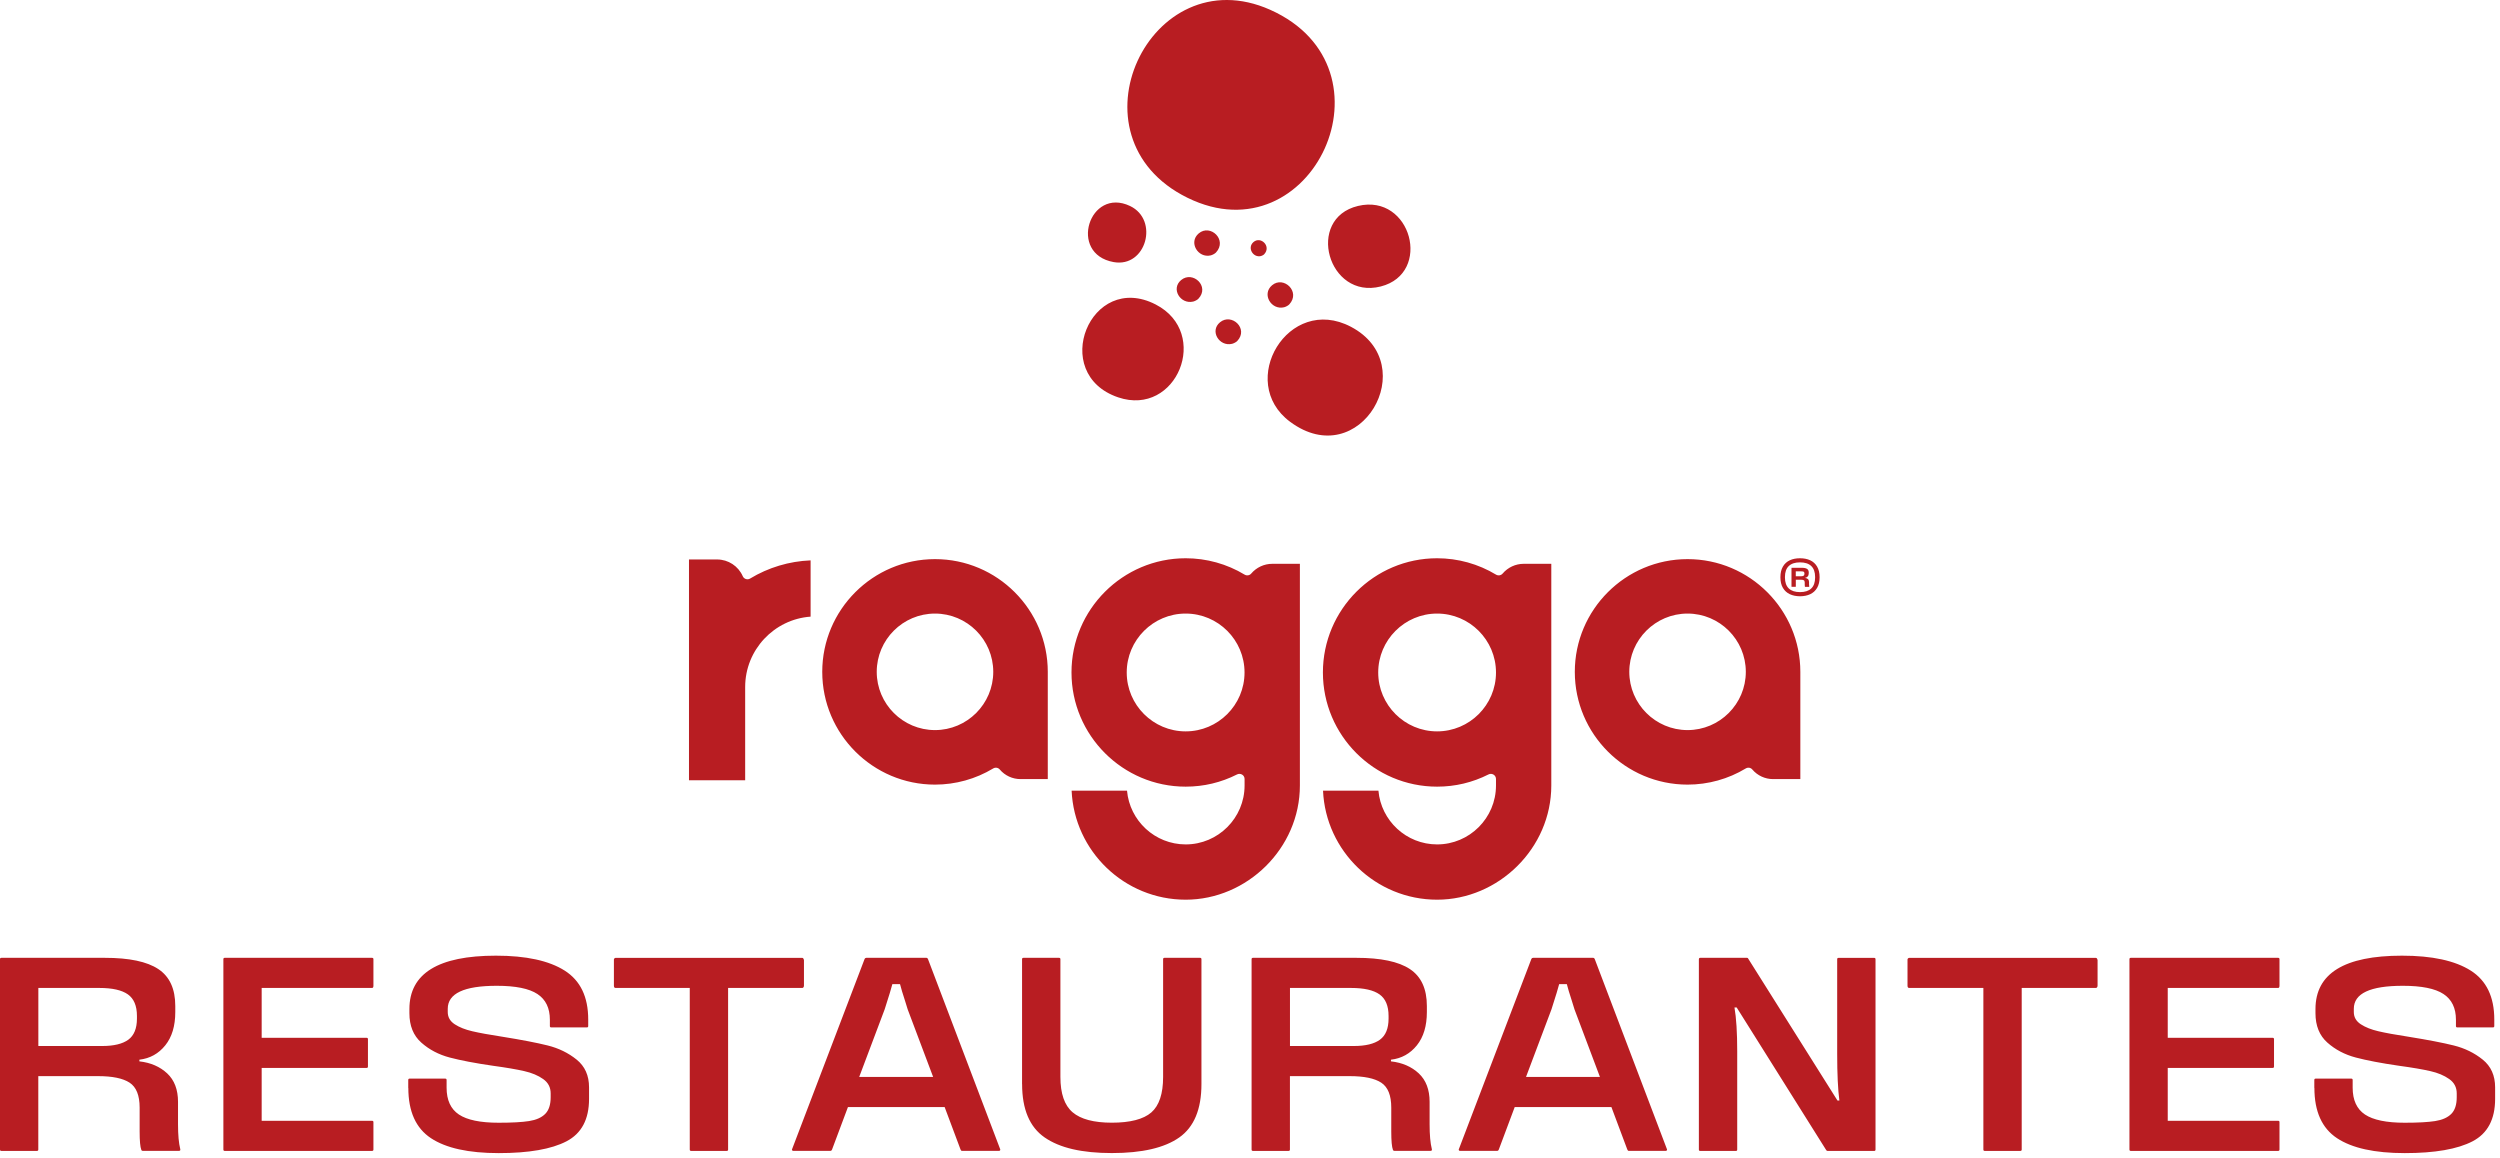
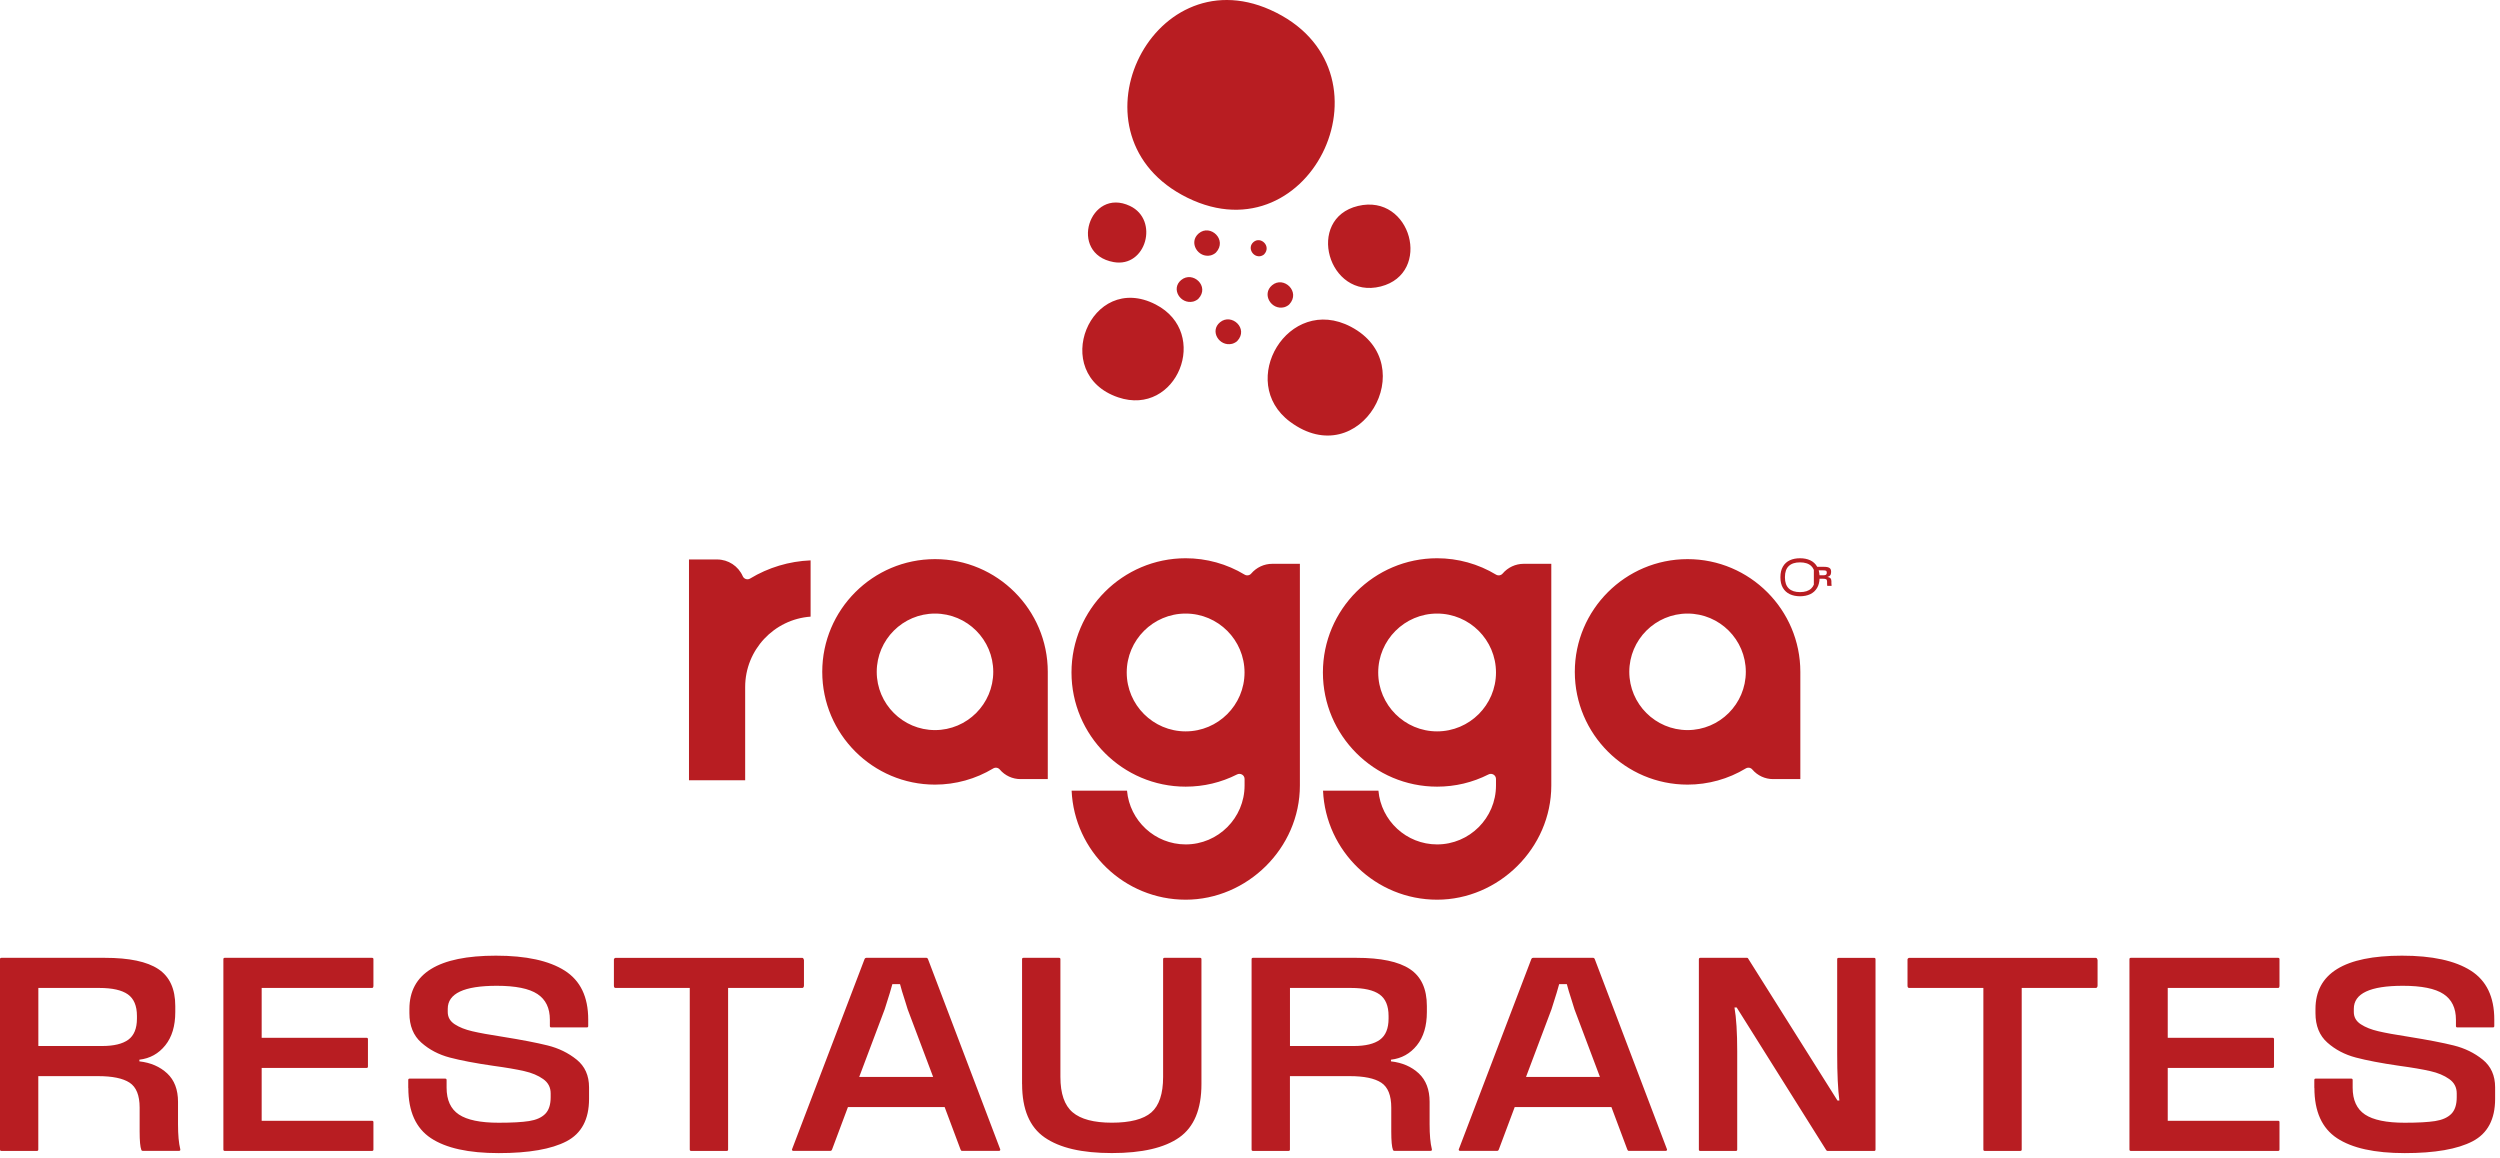
<svg xmlns="http://www.w3.org/2000/svg" width="419" height="194" viewBox="0 0 419 194" fill="none">
-   <path d="M83.117 160.17C88.166 160.17 92.006 161.005 94.642 162.674C97.27 164.343 98.585 167.069 98.585 170.866V171.966C98.585 172.119 98.508 172.195 98.356 172.195H92.389C92.236 172.195 92.159 172.119 92.159 171.966V170.908C92.159 168.947 91.463 167.515 90.072 166.597C88.681 165.679 86.407 165.219 83.257 165.219C77.776 165.219 75.043 166.506 75.043 169.072V169.621C75.043 170.476 75.432 171.158 76.211 171.666C76.99 172.174 77.971 172.564 79.147 172.835C80.322 173.113 81.998 173.419 84.175 173.753C87.416 174.275 89.961 174.762 91.797 175.221C93.633 175.68 95.247 176.465 96.638 177.585C98.028 178.705 98.725 180.255 98.725 182.244V184.171C98.725 187.6 97.465 189.972 94.94 191.286C92.416 192.6 88.632 193.261 83.583 193.261C78.534 193.261 74.751 192.427 72.227 190.758C69.702 189.089 68.436 186.285 68.436 182.335H68.422V181.007C68.422 180.854 68.498 180.777 68.651 180.777H74.618C74.771 180.777 74.849 180.854 74.849 181.007V182.293C74.849 184.372 75.537 185.875 76.914 186.793C78.291 187.711 80.509 188.17 83.569 188.17C85.774 188.17 87.471 188.079 88.667 187.892C89.863 187.704 90.761 187.307 91.373 186.695C91.985 186.083 92.291 185.151 92.291 183.893V183.253C92.291 182.245 91.874 181.438 91.032 180.847C90.191 180.249 89.133 179.804 87.867 179.519C86.594 179.226 84.849 178.927 82.609 178.621C79.64 178.19 77.234 177.731 75.384 177.244C73.534 176.757 71.941 175.923 70.612 174.74C69.284 173.565 68.616 171.917 68.616 169.81V169.121C68.616 163.154 73.45 160.17 83.117 160.17ZM402.574 160.17C407.623 160.17 411.463 161.005 414.099 162.674C416.727 164.343 418.042 167.069 418.042 170.866V171.966C418.042 172.119 417.965 172.195 417.812 172.195H411.846C411.693 172.195 411.616 172.119 411.616 171.966V170.908C411.616 168.947 410.92 167.515 409.529 166.597C408.138 165.679 405.864 165.219 402.714 165.219C397.233 165.219 394.5 166.506 394.5 169.072V169.621C394.5 170.476 394.889 171.158 395.668 171.666C396.447 172.174 397.428 172.564 398.604 172.835C399.779 173.113 401.455 173.419 403.632 173.753C406.873 174.275 409.418 174.762 411.254 175.221C413.09 175.68 414.704 176.465 416.095 177.585C417.486 178.705 418.182 180.255 418.182 182.244V184.171C418.182 187.6 416.922 189.972 414.397 191.286C411.873 192.6 408.089 193.261 403.04 193.261C397.991 193.261 394.208 192.427 391.684 190.758C389.159 189.089 387.893 186.285 387.893 182.335H387.879V181.007C387.879 180.854 387.955 180.777 388.108 180.777H394.075C394.228 180.777 394.306 180.854 394.306 181.007V182.293C394.306 184.372 394.994 185.875 396.371 186.793C397.748 187.711 399.966 188.17 403.026 188.17C405.231 188.17 406.928 188.079 408.124 187.892C409.32 187.704 410.218 187.307 410.83 186.695C411.442 186.083 411.748 185.151 411.748 183.893V183.253C411.748 182.245 411.331 181.438 410.489 180.847C409.648 180.249 408.59 179.804 407.324 179.519C406.052 179.226 404.306 178.927 402.066 178.621C399.097 178.19 396.691 177.731 394.841 177.244C392.991 176.757 391.398 175.923 390.069 174.74C388.741 173.565 388.073 171.917 388.073 169.81V169.121C388.073 163.154 392.907 160.17 402.574 160.17ZM177.493 160.532C177.646 160.532 177.724 160.609 177.724 160.762V180.499C177.724 183.281 178.404 185.257 179.768 186.418C181.131 187.579 183.329 188.163 186.354 188.163C189.38 188.163 191.647 187.593 192.961 186.445C194.275 185.298 194.937 183.316 194.937 180.499V160.762C194.937 160.609 195.013 160.532 195.166 160.532H201.133C201.286 160.532 201.362 160.609 201.362 160.762V181.688C201.362 185.91 200.124 188.894 197.642 190.64C195.159 192.385 191.396 193.254 186.354 193.254C181.312 193.254 177.612 192.385 175.087 190.64C172.562 188.894 171.304 185.91 171.304 181.688H171.297V160.762C171.297 160.609 171.373 160.532 171.526 160.532H177.493ZM292.819 160.532C292.91 160.532 292.972 160.581 293 160.671L307.96 184.449H308.279C308.036 182.585 307.911 179.984 307.911 176.646V160.769C307.911 160.616 307.988 160.539 308.141 160.539H314.107C314.26 160.539 314.337 160.616 314.337 160.769V192.67C314.337 192.823 314.26 192.899 314.107 192.899H306.305C306.214 192.899 306.138 192.851 306.075 192.761L291.066 168.85H290.697C291.003 170.595 291.157 173.044 291.157 176.194V192.67C291.157 192.823 291.08 192.899 290.927 192.899H284.96C284.807 192.899 284.73 192.823 284.73 192.67V160.769L284.737 160.762C284.737 160.609 284.814 160.532 284.967 160.532H292.819ZM17.582 160.532C21.651 160.532 24.635 161.157 26.533 162.416C28.432 163.675 29.377 165.734 29.377 168.613V169.622C29.377 171.945 28.821 173.808 27.701 175.199C26.581 176.59 25.142 177.397 23.361 177.605V177.884C25.26 178.099 26.811 178.775 28.021 179.901C29.231 181.035 29.836 182.627 29.836 184.672V188.435C29.836 190.208 29.962 191.585 30.205 192.565C30.268 192.781 30.191 192.886 29.976 192.886H23.959C23.806 192.886 23.716 192.823 23.682 192.705C23.501 192.246 23.403 191.224 23.403 189.631V185.639C23.403 183.587 22.846 182.196 21.727 181.459C20.607 180.722 18.841 180.36 16.428 180.36H6.419V192.663C6.419 192.816 6.342 192.893 6.189 192.893H0.229C0.076 192.893 0 192.816 0 192.663V160.762C0 160.609 0.076 160.532 0.229 160.532H17.582ZM62.356 160.532C62.51 160.532 62.586 160.609 62.586 160.762V165.212C62.586 165.455 62.51 165.581 62.356 165.581H43.856V173.934H61.438C61.591 173.934 61.668 174.01 61.668 174.163V178.754C61.668 178.907 61.591 178.983 61.438 178.983H43.856V187.844H62.356C62.51 187.844 62.586 187.92 62.586 188.073V192.663C62.586 192.816 62.51 192.893 62.356 192.893H37.667C37.514 192.893 37.438 192.816 37.438 192.663V160.762C37.438 160.609 37.514 160.532 37.667 160.532H62.356ZM134.466 160.539C134.591 160.539 134.682 160.664 134.744 160.907V165.219L134.737 165.212C134.737 165.337 134.709 165.428 134.646 165.49C134.584 165.553 134.521 165.581 134.466 165.581H122.03V192.663C122.03 192.816 121.954 192.893 121.801 192.893H115.834C115.681 192.893 115.605 192.816 115.604 192.663V165.581H103.169C102.988 165.581 102.891 165.455 102.891 165.212V160.81C102.891 160.747 102.919 160.684 102.981 160.629C103.044 160.566 103.107 160.539 103.162 160.539H134.466ZM227.348 160.532C231.416 160.532 234.4 161.157 236.299 162.416C238.197 163.675 239.143 165.734 239.143 168.613V169.622C239.143 171.945 238.586 173.808 237.467 175.199C236.347 176.59 234.907 177.397 233.127 177.605V177.884C235.026 178.099 236.577 178.775 237.787 179.901C238.997 181.035 239.602 182.627 239.602 184.672V188.435C239.602 190.208 239.727 191.585 239.971 192.565C240.033 192.781 239.957 192.886 239.741 192.886H233.732C233.58 192.886 233.489 192.823 233.454 192.705C233.273 192.246 233.176 191.224 233.176 189.631V185.639C233.176 183.587 232.619 182.196 231.5 181.459C230.38 180.722 228.613 180.36 226.2 180.36H216.192V192.663C216.192 192.816 216.115 192.893 215.962 192.893H209.995C209.842 192.893 209.766 192.816 209.766 192.663V160.762C209.766 160.609 209.842 160.532 209.995 160.532H227.348ZM351.274 160.539C351.4 160.539 351.49 160.664 351.553 160.907V165.219L351.546 165.212C351.546 165.337 351.518 165.428 351.455 165.49C351.393 165.553 351.33 165.581 351.274 165.581H338.839V192.663C338.839 192.816 338.762 192.893 338.609 192.893H332.643C332.49 192.893 332.413 192.816 332.413 192.663V165.581H319.978C319.797 165.581 319.699 165.455 319.699 165.212V160.81C319.699 160.747 319.728 160.684 319.79 160.629C319.853 160.566 319.915 160.539 319.971 160.539H351.274ZM381.813 160.532C381.966 160.532 382.043 160.609 382.043 160.762V165.212C382.043 165.455 381.966 165.581 381.813 165.581H363.313V173.934H380.896C381.048 173.934 381.125 174.01 381.125 174.163V178.754C381.125 178.907 381.048 178.983 380.896 178.983H363.313V187.844H381.813C381.966 187.844 382.043 187.92 382.043 188.073V192.663C382.043 192.816 381.966 192.893 381.813 192.893H357.124C356.971 192.893 356.895 192.816 356.895 192.663V160.762C356.895 160.609 356.971 160.532 357.124 160.532H381.813ZM155.289 160.532C155.379 160.532 155.456 160.595 155.519 160.713L167.634 192.614C167.662 192.677 167.655 192.739 167.613 192.795C167.565 192.857 167.516 192.886 167.453 192.886H161.215C161.124 192.886 161.048 192.809 160.985 192.656L158.321 185.541H142.116L139.453 192.656C139.391 192.809 139.3 192.886 139.175 192.886H132.929C132.866 192.886 132.811 192.857 132.77 192.795C132.721 192.732 132.713 192.67 132.748 192.614L144.912 160.713C144.975 160.588 145.065 160.532 145.19 160.532H155.289ZM267.039 160.532C267.129 160.532 267.206 160.595 267.269 160.713L279.384 192.614C279.412 192.677 279.405 192.739 279.363 192.795C279.315 192.857 279.266 192.886 279.203 192.886H272.965C272.874 192.886 272.798 192.809 272.735 192.656L270.071 185.541H253.866L251.203 192.656C251.141 192.809 251.05 192.886 250.925 192.886H244.679C244.616 192.886 244.561 192.857 244.52 192.795C244.471 192.732 244.463 192.67 244.498 192.614L256.662 160.713C256.725 160.588 256.815 160.532 256.94 160.532H267.039ZM149.559 164.941C149.433 165.463 149.009 166.868 148.271 169.163L144.001 180.499H156.395L152.125 169.163L151.714 167.834C151.283 166.52 150.998 165.553 150.845 164.941H149.559ZM261.315 164.941C261.19 165.463 260.765 166.868 260.028 169.163L255.758 180.499H268.151L263.882 169.163L263.471 167.834C263.04 166.52 262.755 165.553 262.602 164.941H261.315ZM6.427 175.311H17.123C19.084 175.311 20.545 174.956 21.505 174.254C22.465 173.551 22.951 172.369 22.951 170.721V170.262C22.951 168.579 22.443 167.376 21.435 166.659C20.426 165.943 18.834 165.581 16.664 165.581H6.427V175.311ZM216.199 175.311H226.896C228.857 175.311 230.318 174.956 231.277 174.254C232.237 173.551 232.724 172.369 232.724 170.721V170.262C232.724 168.579 232.215 167.376 231.207 166.659C230.199 165.943 228.606 165.581 226.437 165.581H216.199V175.311ZM198.722 93.564C202.213 93.564 205.635 94.516 208.604 96.311C208.966 96.526 209.432 96.45 209.703 96.13C210.586 95.094 211.873 94.495 213.229 94.495H217.861V131.648C217.861 142.199 208.987 150.788 198.722 150.788C188.456 150.788 180.055 142.665 179.603 132.511H188.888C189.326 137.553 193.568 141.524 198.722 141.524C204.16 141.524 208.591 137.094 208.591 131.648V130.557C208.591 130.258 208.438 129.979 208.181 129.826C207.923 129.673 207.603 129.659 207.339 129.791C204.647 131.154 201.74 131.843 198.715 131.843C188.171 131.843 179.582 123.254 179.582 112.703C179.582 102.153 188.171 93.564 198.722 93.564ZM240.858 93.564C244.35 93.564 247.765 94.516 250.741 96.311C251.103 96.526 251.569 96.45 251.84 96.13C252.723 95.094 254.01 94.495 255.366 94.495H259.998V131.648C259.998 142.199 251.124 150.788 240.858 150.788C230.593 150.788 222.191 142.665 221.739 132.511H231.024C231.463 137.553 235.705 141.524 240.858 141.524C246.297 141.524 250.727 137.094 250.728 131.648V130.557C250.728 130.258 250.575 129.979 250.317 129.826C250.067 129.673 249.747 129.659 249.482 129.791C246.784 131.154 243.884 131.843 240.858 131.843C230.308 131.843 221.719 123.254 221.719 112.703C221.719 102.153 230.308 93.564 240.858 93.564ZM156.712 93.71C167.13 93.71 175.608 102.187 175.608 112.605V130.577H171.039C169.697 130.577 168.431 129.993 167.562 128.971C167.29 128.644 166.825 128.575 166.463 128.79C163.521 130.564 160.148 131.502 156.705 131.502C146.287 131.502 137.809 123.024 137.809 112.605C137.809 102.187 146.287 93.71 156.705 93.71H156.712ZM282.841 93.71C293.259 93.71 301.737 102.187 301.737 112.605V130.577H297.168C295.826 130.577 294.56 129.993 293.69 128.971C293.419 128.644 292.953 128.575 292.592 128.79C289.657 130.564 286.284 131.502 282.834 131.502C272.416 131.502 263.938 123.024 263.938 112.605C263.938 102.187 272.416 93.71 282.834 93.71H282.841ZM120.181 93.766C122.045 93.766 123.735 94.864 124.486 96.575C124.584 96.805 124.778 96.971 125.015 97.048C125.251 97.124 125.508 97.09 125.717 96.965C128.784 95.108 132.269 94.064 135.857 93.918V103.349C129.737 103.787 124.89 108.913 124.89 115.145V130.771H115.473V93.766H120.181ZM198.715 102.834C193.269 102.834 188.839 107.271 188.839 112.71C188.839 118.149 193.276 122.579 198.715 122.579C204.154 122.579 208.584 118.156 208.584 112.71C208.584 107.264 204.16 102.834 198.715 102.834ZM240.858 102.834C235.42 102.834 230.989 107.271 230.989 112.71C230.989 118.149 235.42 122.579 240.858 122.579C246.297 122.579 250.728 118.156 250.728 112.71C250.727 107.264 246.297 102.834 240.858 102.834ZM156.705 102.834C151.322 102.834 146.941 107.216 146.94 112.599C146.94 117.982 151.322 122.363 156.705 122.363C162.088 122.363 166.47 117.982 166.47 112.599C166.47 107.216 162.088 102.834 156.705 102.834ZM282.834 102.834C277.451 102.834 273.069 107.216 273.069 112.599C273.069 117.982 277.451 122.363 282.834 122.363C288.217 122.363 292.599 117.982 292.599 112.599C292.599 107.216 288.217 102.834 282.834 102.834ZM301.681 93.564C302.327 93.564 302.898 93.675 303.392 93.904C303.885 94.134 304.269 94.488 304.547 94.961C304.825 95.434 304.964 96.025 304.964 96.728V96.769C304.964 97.472 304.825 98.056 304.547 98.529C304.269 99.002 303.885 99.356 303.392 99.586C302.905 99.815 302.327 99.935 301.681 99.935C301.034 99.934 300.464 99.815 299.971 99.586C299.477 99.35 299.094 99.002 298.815 98.529C298.537 98.056 298.398 97.472 298.398 96.769V96.728C298.398 96.025 298.537 95.434 298.815 94.961C299.094 94.481 299.477 94.134 299.971 93.904C300.457 93.675 301.034 93.564 301.681 93.564ZM301.681 94.252C300.86 94.252 300.235 94.454 299.804 94.864C299.373 95.268 299.156 95.886 299.156 96.714V96.776C299.156 97.597 299.373 98.217 299.804 98.627C300.235 99.037 300.854 99.238 301.681 99.238C302.508 99.238 303.134 99.037 303.565 98.627C303.997 98.224 304.213 97.604 304.213 96.776V96.714C304.213 95.893 303.997 95.275 303.565 94.864C303.134 94.454 302.501 94.252 301.681 94.252ZM301.985 95.163C302.389 95.163 302.681 95.225 302.869 95.351C303.057 95.469 303.147 95.678 303.147 95.963V96.061C303.147 96.29 303.092 96.471 302.98 96.603C302.869 96.735 302.723 96.818 302.556 96.839V96.867C302.743 96.888 302.896 96.95 303.015 97.061C303.133 97.173 303.189 97.334 303.196 97.535V97.917C303.196 98.091 303.21 98.23 303.23 98.32C303.23 98.34 303.206 98.354 303.203 98.356H302.528C302.501 98.356 302.5 98.349 302.5 98.335C302.5 98.286 302.486 98.23 302.486 98.175C302.472 98.119 302.473 98.035 302.473 98.035V97.639C302.473 97.437 302.417 97.306 302.312 97.25C302.208 97.187 302.027 97.159 301.784 97.159H300.978V98.32C300.978 98.341 300.956 98.349 300.956 98.349H300.281C300.254 98.348 300.254 98.32 300.254 98.32V95.19C300.254 95.165 300.278 95.163 300.281 95.163H301.985ZM300.971 96.582H301.847C302.048 96.582 302.195 96.547 302.285 96.491C302.375 96.429 302.424 96.325 302.424 96.165V96.123C302.424 95.963 302.375 95.858 302.285 95.816C302.195 95.775 302.034 95.754 301.805 95.754H300.971V96.582ZM216.224 70.694C207.19 63.993 215.919 49.25 226.415 54.769C238.483 61.115 227.951 79.395 216.224 70.694ZM187.408 66.597C175.779 62.656 182.74 45.391 193.695 51.033C202.974 55.818 197.217 69.92 187.408 66.597ZM204.472 54.017C206.419 52.406 209.326 55.087 207.357 57.158C207.174 57.352 206.756 57.56 206.492 57.625C204.349 58.135 202.703 55.476 204.472 54.017ZM213.195 47.812C215.142 46.17 218.047 48.908 216.078 51.022C215.895 51.22 215.476 51.432 215.213 51.498C213.069 52.018 211.424 49.303 213.195 47.812ZM197.963 46.934C199.91 45.323 202.814 48.003 200.846 50.074C200.663 50.268 200.248 50.477 199.984 50.542C197.84 51.053 196.192 48.394 197.963 46.934ZM227.596 34.518C236.538 32.376 240.096 45.813 231.407 48.014C222.574 50.251 218.77 36.638 227.596 34.518ZM186.648 43.926C178.972 42.549 182.589 31.285 189.391 34.523C194.297 36.855 192.104 44.904 186.648 43.926ZM210.085 40.568C211.298 39.523 213.109 41.264 211.884 42.607C211.77 42.733 211.508 42.87 211.344 42.912C210.008 43.242 208.983 41.516 210.085 40.568ZM200.91 39.116C202.857 37.472 205.763 40.208 203.796 42.322C203.613 42.52 203.195 42.734 202.932 42.8C200.787 43.321 199.14 40.607 200.91 39.116ZM199.026 33.149C178.342 22.98 192.764 -7.331 212.88 1.639C234.812 11.426 219.916 43.415 199.026 33.149Z" fill="#B81D22" />
+   <path d="M83.117 160.17C88.166 160.17 92.006 161.005 94.642 162.674C97.27 164.343 98.585 167.069 98.585 170.866V171.966C98.585 172.118 98.508 172.195 98.356 172.195H92.389C92.236 172.195 92.159 172.118 92.159 171.966V170.908C92.159 168.947 91.463 167.515 90.072 166.597C88.681 165.679 86.407 165.219 83.257 165.219C77.776 165.219 75.043 166.506 75.043 169.072V169.621C75.043 170.476 75.432 171.158 76.211 171.666C76.99 172.174 77.971 172.564 79.147 172.835C80.322 173.113 81.998 173.419 84.175 173.753C87.416 174.274 89.961 174.762 91.797 175.221C93.633 175.68 95.247 176.465 96.638 177.585C98.028 178.705 98.725 180.255 98.725 182.244V184.171C98.725 187.6 97.465 189.972 94.94 191.286C92.416 192.6 88.632 193.261 83.583 193.261C78.534 193.261 74.751 192.427 72.227 190.758C69.702 189.089 68.436 186.285 68.436 182.335H68.422V181.007C68.422 180.854 68.498 180.777 68.651 180.777H74.618C74.771 180.777 74.849 180.854 74.849 181.007V182.293C74.849 184.372 75.537 185.875 76.914 186.793C78.291 187.711 80.509 188.17 83.569 188.17C85.774 188.17 87.471 188.079 88.667 187.892C89.863 187.704 90.761 187.307 91.373 186.695C91.985 186.083 92.291 185.151 92.291 183.893V183.253C92.291 182.245 91.874 181.438 91.032 180.847C90.191 180.249 89.133 179.804 87.867 179.519C86.594 179.226 84.849 178.927 82.609 178.621C79.64 178.19 77.234 177.731 75.384 177.244C73.534 176.757 71.941 175.923 70.612 174.74C69.284 173.565 68.616 171.917 68.616 169.81V169.121C68.616 163.154 73.45 160.17 83.117 160.17ZM402.574 160.17C407.623 160.17 411.463 161.005 414.099 162.674C416.727 164.343 418.042 167.069 418.042 170.866V171.966C418.042 172.118 417.965 172.195 417.812 172.195H411.846C411.693 172.195 411.616 172.118 411.616 171.966V170.908C411.616 168.947 410.92 167.515 409.529 166.597C408.138 165.679 405.864 165.219 402.714 165.219C397.233 165.219 394.5 166.506 394.5 169.072V169.621C394.5 170.476 394.889 171.158 395.668 171.666C396.447 172.174 397.428 172.564 398.604 172.835C399.779 173.113 401.455 173.419 403.632 173.753C406.873 174.274 409.418 174.762 411.254 175.221C413.09 175.68 414.704 176.465 416.095 177.585C417.486 178.705 418.182 180.255 418.182 182.244V184.171C418.182 187.6 416.922 189.972 414.397 191.286C411.873 192.6 408.089 193.261 403.04 193.261C397.991 193.261 394.208 192.427 391.684 190.758C389.159 189.089 387.893 186.285 387.893 182.335H387.879V181.007C387.879 180.854 387.955 180.777 388.108 180.777H394.075C394.228 180.777 394.306 180.854 394.306 181.007V182.293C394.306 184.372 394.994 185.875 396.371 186.793C397.748 187.711 399.966 188.17 403.026 188.17C405.231 188.17 406.928 188.079 408.124 187.892C409.32 187.704 410.218 187.307 410.83 186.695C411.442 186.083 411.748 185.151 411.748 183.893V183.253C411.748 182.245 411.331 181.438 410.489 180.847C409.648 180.249 408.59 179.804 407.324 179.519C406.052 179.226 404.306 178.927 402.066 178.621C399.097 178.19 396.691 177.731 394.841 177.244C392.991 176.757 391.398 175.923 390.069 174.74C388.741 173.565 388.073 171.917 388.073 169.81V169.121C388.073 163.154 392.907 160.17 402.574 160.17ZM177.493 160.532C177.646 160.532 177.724 160.609 177.724 160.762V180.499C177.724 183.281 178.404 185.256 179.768 186.418C181.131 187.579 183.329 188.163 186.354 188.163C189.38 188.163 191.647 187.593 192.961 186.445C194.275 185.298 194.937 183.316 194.937 180.499V160.762C194.937 160.609 195.013 160.532 195.166 160.532H201.133C201.286 160.532 201.362 160.609 201.362 160.762V181.688C201.362 185.91 200.124 188.894 197.642 190.64C195.159 192.385 191.396 193.254 186.354 193.254C181.312 193.254 177.612 192.385 175.087 190.64C172.562 188.894 171.304 185.91 171.304 181.688H171.297V160.762C171.297 160.609 171.373 160.532 171.526 160.532H177.493ZM292.819 160.532C292.91 160.532 292.972 160.581 293 160.671L307.96 184.449H308.279C308.036 182.585 307.911 179.984 307.911 176.646V160.769C307.911 160.616 307.988 160.539 308.141 160.539H314.107C314.26 160.539 314.337 160.616 314.337 160.769V192.67C314.337 192.823 314.26 192.899 314.107 192.899H306.305C306.214 192.899 306.138 192.851 306.075 192.761L291.066 168.85H290.697C291.003 170.595 291.157 173.044 291.157 176.194V192.67C291.157 192.823 291.08 192.899 290.927 192.899H284.96C284.807 192.899 284.73 192.823 284.73 192.67V160.769L284.737 160.762C284.737 160.609 284.814 160.532 284.967 160.532H292.819ZM17.582 160.532C21.651 160.532 24.635 161.157 26.533 162.416C28.432 163.675 29.377 165.734 29.377 168.613V169.622C29.377 171.945 28.821 173.808 27.701 175.199C26.581 176.59 25.142 177.397 23.361 177.605V177.884C25.26 178.099 26.811 178.775 28.021 179.901C29.231 181.035 29.836 182.627 29.836 184.672V188.435C29.836 190.208 29.962 191.585 30.205 192.565C30.268 192.781 30.191 192.886 29.976 192.886H23.959C23.806 192.886 23.716 192.823 23.682 192.705C23.501 192.246 23.403 191.223 23.403 189.631V185.639C23.403 183.587 22.846 182.196 21.727 181.459C20.607 180.722 18.841 180.36 16.428 180.36H6.419V192.663C6.419 192.816 6.342 192.893 6.189 192.893H0.229C0.076 192.893 0 192.816 0 192.663V160.762C0 160.609 0.076 160.532 0.229 160.532H17.582ZM62.356 160.532C62.51 160.532 62.586 160.609 62.586 160.762V165.212C62.586 165.455 62.51 165.581 62.356 165.581H43.856V173.934H61.438C61.591 173.934 61.668 174.01 61.668 174.163V178.754C61.668 178.907 61.591 178.983 61.438 178.983H43.856V187.844H62.356C62.51 187.844 62.586 187.92 62.586 188.073V192.663C62.586 192.816 62.51 192.893 62.356 192.893H37.667C37.514 192.893 37.438 192.816 37.438 192.663V160.762C37.438 160.609 37.514 160.532 37.667 160.532H62.356ZM134.466 160.539C134.591 160.539 134.682 160.664 134.744 160.907V165.219L134.737 165.212C134.737 165.337 134.709 165.428 134.646 165.49C134.584 165.553 134.521 165.581 134.466 165.581H122.03V192.663C122.03 192.816 121.954 192.893 121.801 192.893H115.834C115.681 192.893 115.605 192.816 115.604 192.663V165.581H103.169C102.988 165.581 102.891 165.455 102.891 165.212V160.81C102.891 160.747 102.919 160.684 102.981 160.629C103.044 160.566 103.107 160.539 103.162 160.539H134.466ZM227.348 160.532C231.416 160.532 234.4 161.157 236.299 162.416C238.197 163.675 239.143 165.734 239.143 168.613V169.622C239.143 171.945 238.586 173.808 237.467 175.199C236.347 176.59 234.907 177.397 233.127 177.605V177.884C235.026 178.099 236.577 178.775 237.787 179.901C238.997 181.035 239.602 182.627 239.602 184.672V188.435C239.602 190.208 239.727 191.585 239.971 192.565C240.033 192.781 239.957 192.886 239.741 192.886H233.732C233.58 192.886 233.489 192.823 233.454 192.705C233.273 192.246 233.176 191.223 233.176 189.631V185.639C233.176 183.587 232.619 182.196 231.5 181.459C230.38 180.722 228.613 180.36 226.2 180.36H216.192V192.663C216.192 192.816 216.115 192.893 215.962 192.893H209.995C209.842 192.893 209.766 192.816 209.766 192.663V160.762C209.766 160.609 209.842 160.532 209.995 160.532H227.348ZM351.274 160.539C351.4 160.539 351.49 160.664 351.553 160.907V165.219L351.546 165.212C351.546 165.337 351.518 165.428 351.455 165.49C351.393 165.553 351.33 165.581 351.274 165.581H338.839V192.663C338.839 192.816 338.762 192.893 338.609 192.893H332.643C332.49 192.893 332.413 192.816 332.413 192.663V165.581H319.978C319.797 165.581 319.699 165.455 319.699 165.212V160.81C319.699 160.747 319.728 160.684 319.79 160.629C319.853 160.566 319.915 160.539 319.971 160.539H351.274ZM381.813 160.532C381.966 160.532 382.043 160.609 382.043 160.762V165.212C382.043 165.455 381.966 165.581 381.813 165.581H363.313V173.934H380.896C381.048 173.934 381.125 174.01 381.125 174.163V178.754C381.125 178.907 381.048 178.983 380.896 178.983H363.313V187.844H381.813C381.966 187.844 382.043 187.92 382.043 188.073V192.663C382.043 192.816 381.966 192.893 381.813 192.893H357.124C356.971 192.893 356.895 192.816 356.895 192.663V160.762C356.895 160.609 356.971 160.532 357.124 160.532H381.813ZM155.289 160.532C155.379 160.532 155.456 160.595 155.519 160.713L167.634 192.614C167.662 192.677 167.655 192.739 167.613 192.795C167.565 192.857 167.516 192.886 167.453 192.886H161.215C161.124 192.886 161.048 192.809 160.985 192.656L158.321 185.541H142.116L139.453 192.656C139.391 192.809 139.3 192.886 139.175 192.886H132.929C132.866 192.886 132.811 192.857 132.77 192.795C132.721 192.732 132.713 192.67 132.748 192.614L144.912 160.713C144.975 160.588 145.065 160.532 145.19 160.532H155.289ZM267.039 160.532C267.129 160.532 267.206 160.595 267.269 160.713L279.384 192.614C279.412 192.677 279.405 192.739 279.363 192.795C279.315 192.857 279.266 192.886 279.203 192.886H272.965C272.874 192.886 272.798 192.809 272.735 192.656L270.071 185.541H253.866L251.203 192.656C251.141 192.809 251.05 192.886 250.925 192.886H244.679C244.616 192.886 244.561 192.857 244.52 192.795C244.471 192.732 244.463 192.67 244.498 192.614L256.662 160.713C256.725 160.588 256.815 160.532 256.94 160.532H267.039ZM149.559 164.941C149.433 165.463 149.009 166.868 148.271 169.163L144.001 180.499H156.395L152.125 169.163L151.714 167.834C151.283 166.52 150.998 165.553 150.845 164.941H149.559ZM261.315 164.941C261.19 165.463 260.765 166.868 260.028 169.163L255.758 180.499H268.151L263.882 169.163L263.471 167.834C263.04 166.52 262.755 165.553 262.602 164.941H261.315ZM6.427 175.311H17.123C19.084 175.31 20.545 174.956 21.505 174.254C22.465 173.551 22.951 172.369 22.951 170.721V170.262C22.951 168.579 22.443 167.376 21.435 166.659C20.426 165.943 18.834 165.581 16.664 165.581H6.427V175.311ZM216.199 175.311H226.896C228.857 175.311 230.318 174.956 231.277 174.254C232.237 173.551 232.724 172.369 232.724 170.721V170.262C232.724 168.579 232.215 167.376 231.207 166.659C230.199 165.943 228.606 165.581 226.437 165.581H216.199V175.311ZM198.722 93.563C202.213 93.563 205.635 94.516 208.604 96.311C208.966 96.526 209.432 96.45 209.703 96.13C210.586 95.094 211.873 94.495 213.229 94.495H217.861V131.648C217.861 142.199 208.987 150.788 198.722 150.788C188.456 150.788 180.055 142.665 179.603 132.511H188.888C189.326 137.553 193.568 141.524 198.722 141.524C204.16 141.524 208.591 137.094 208.591 131.648V130.557C208.591 130.258 208.438 129.979 208.181 129.826C207.923 129.673 207.603 129.659 207.339 129.791C204.647 131.154 201.74 131.843 198.715 131.843C188.171 131.843 179.582 123.254 179.582 112.703C179.582 102.153 188.171 93.564 198.722 93.563ZM240.858 93.563C244.35 93.563 247.765 94.516 250.741 96.311C251.103 96.526 251.569 96.45 251.84 96.13C252.723 95.094 254.01 94.495 255.366 94.495H259.998V131.648C259.998 142.199 251.124 150.788 240.858 150.788C230.593 150.788 222.191 142.665 221.739 132.511H231.024C231.463 137.553 235.705 141.524 240.858 141.524C246.297 141.524 250.727 137.094 250.728 131.648V130.557C250.728 130.258 250.575 129.979 250.317 129.826C250.067 129.673 249.747 129.659 249.482 129.791C246.784 131.154 243.884 131.843 240.858 131.843C230.308 131.843 221.719 123.254 221.719 112.703C221.719 102.153 230.308 93.564 240.858 93.563ZM156.712 93.71C167.13 93.71 175.608 102.187 175.608 112.605V130.577H171.039C169.697 130.577 168.431 129.993 167.562 128.971C167.29 128.644 166.825 128.574 166.463 128.79C163.521 130.563 160.148 131.502 156.705 131.502C146.287 131.502 137.809 123.024 137.809 112.605C137.809 102.187 146.287 93.71 156.705 93.71H156.712ZM282.841 93.71C293.259 93.71 301.737 102.187 301.737 112.605V130.577H297.168C295.826 130.577 294.56 129.993 293.69 128.971C293.419 128.644 292.953 128.574 292.592 128.79C289.657 130.563 286.284 131.502 282.834 131.502C272.416 131.502 263.938 123.024 263.938 112.605C263.938 102.187 272.416 93.71 282.834 93.71H282.841ZM120.181 93.766C122.045 93.766 123.735 94.864 124.486 96.575C124.584 96.805 124.778 96.971 125.015 97.048C125.251 97.124 125.508 97.09 125.717 96.965C128.784 95.108 132.269 94.064 135.857 93.918V103.349C129.737 103.787 124.89 108.913 124.89 115.145V130.771H115.473V93.766H120.181ZM198.715 102.834C193.269 102.834 188.839 107.271 188.839 112.71C188.839 118.149 193.276 122.579 198.715 122.579C204.154 122.579 208.584 118.156 208.584 112.71C208.584 107.264 204.16 102.834 198.715 102.834ZM240.858 102.834C235.42 102.834 230.989 107.271 230.989 112.71C230.989 118.149 235.42 122.579 240.858 122.579C246.297 122.579 250.728 118.156 250.728 112.71C250.727 107.264 246.297 102.834 240.858 102.834ZM156.705 102.834C151.322 102.834 146.941 107.216 146.94 112.599C146.94 117.982 151.322 122.363 156.705 122.363C162.088 122.363 166.47 117.982 166.47 112.599C166.47 107.216 162.088 102.834 156.705 102.834ZM282.834 102.834C277.451 102.834 273.069 107.216 273.069 112.599C273.069 117.982 277.451 122.363 282.834 122.363C288.217 122.363 292.599 117.982 292.599 112.599C292.599 107.216 288.217 102.834 282.834 102.834ZM301.681 93.563C302.327 93.563 302.898 93.675 303.392 93.904C303.885 94.134 304.269 94.488 304.547 94.961C304.554 94.974 304.56 94.987 304.567 95H305.731C306.135 95 306.427 95.062 306.615 95.188C306.803 95.306 306.894 95.515 306.894 95.8V95.897C306.894 96.127 306.838 96.307 306.727 96.439C306.615 96.572 306.469 96.655 306.302 96.676V96.704C306.489 96.725 306.643 96.787 306.761 96.898C306.879 97.01 306.935 97.17 306.942 97.372V97.754C306.942 97.928 306.956 98.067 306.977 98.157C306.977 98.177 306.952 98.191 306.949 98.192H306.274C306.247 98.192 306.246 98.185 306.246 98.172C306.246 98.123 306.232 98.067 306.232 98.012C306.219 97.956 306.219 97.872 306.219 97.872V97.476C306.219 97.274 306.163 97.142 306.059 97.087C305.954 97.024 305.774 96.996 305.53 96.996H304.958C304.931 97.599 304.795 98.108 304.547 98.529C304.269 99.002 303.885 99.356 303.392 99.586C302.905 99.815 302.327 99.934 301.681 99.934C301.034 99.934 300.464 99.815 299.971 99.586C299.477 99.349 299.094 99.002 298.815 98.529C298.537 98.056 298.398 97.472 298.398 96.769V96.728C298.398 96.025 298.537 95.434 298.815 94.961C299.094 94.481 299.477 94.134 299.971 93.904C300.457 93.675 301.034 93.564 301.681 93.563ZM301.681 94.252C300.86 94.252 300.235 94.454 299.804 94.864C299.373 95.268 299.156 95.886 299.156 96.714V96.776C299.156 97.597 299.373 98.217 299.804 98.627C300.235 99.037 300.854 99.238 301.681 99.238C302.508 99.238 303.134 99.037 303.565 98.627C303.751 98.453 303.894 98.237 304 97.983V95.511C303.894 95.257 303.751 95.041 303.565 94.864C303.134 94.454 302.501 94.252 301.681 94.252ZM304.813 95.591C304.888 95.844 304.934 96.12 304.953 96.419H305.593C305.794 96.419 305.941 96.384 306.031 96.328C306.121 96.266 306.17 96.161 306.17 96.002V95.96C306.17 95.8 306.122 95.695 306.031 95.653C305.941 95.612 305.78 95.591 305.551 95.591H304.813ZM216.224 70.694C207.19 63.993 215.919 49.25 226.415 54.769C238.483 61.115 227.951 79.395 216.224 70.694ZM187.408 66.597C175.779 62.656 182.74 45.391 193.695 51.033C202.974 55.818 197.217 69.92 187.408 66.597ZM204.472 54.017C206.419 52.406 209.326 55.087 207.357 57.158C207.174 57.352 206.756 57.56 206.492 57.625C204.349 58.135 202.703 55.476 204.472 54.017ZM213.195 47.812C215.142 46.17 218.047 48.908 216.078 51.022C215.895 51.22 215.476 51.432 215.213 51.498C213.069 52.018 211.424 49.303 213.195 47.812ZM197.963 46.934C199.91 45.323 202.814 48.003 200.846 50.074C200.663 50.268 200.248 50.477 199.984 50.542C197.84 51.053 196.192 48.393 197.963 46.934ZM227.596 34.518C236.538 32.376 240.096 45.813 231.407 48.014C222.574 50.251 218.77 36.638 227.596 34.518ZM186.648 43.926C178.972 42.549 182.589 31.285 189.391 34.522C194.297 36.855 192.104 44.904 186.648 43.926ZM210.085 40.568C211.298 39.523 213.109 41.264 211.884 42.607C211.77 42.733 211.508 42.87 211.344 42.912C210.008 43.242 208.983 41.516 210.085 40.568ZM200.91 39.116C202.857 37.472 205.763 40.208 203.796 42.322C203.613 42.52 203.195 42.733 202.932 42.8C200.787 43.321 199.14 40.607 200.91 39.116ZM199.026 33.149C178.342 22.98 192.764 -7.331 212.88 1.639C234.812 11.426 219.916 43.415 199.026 33.149Z" fill="#B81D22" />
</svg>
